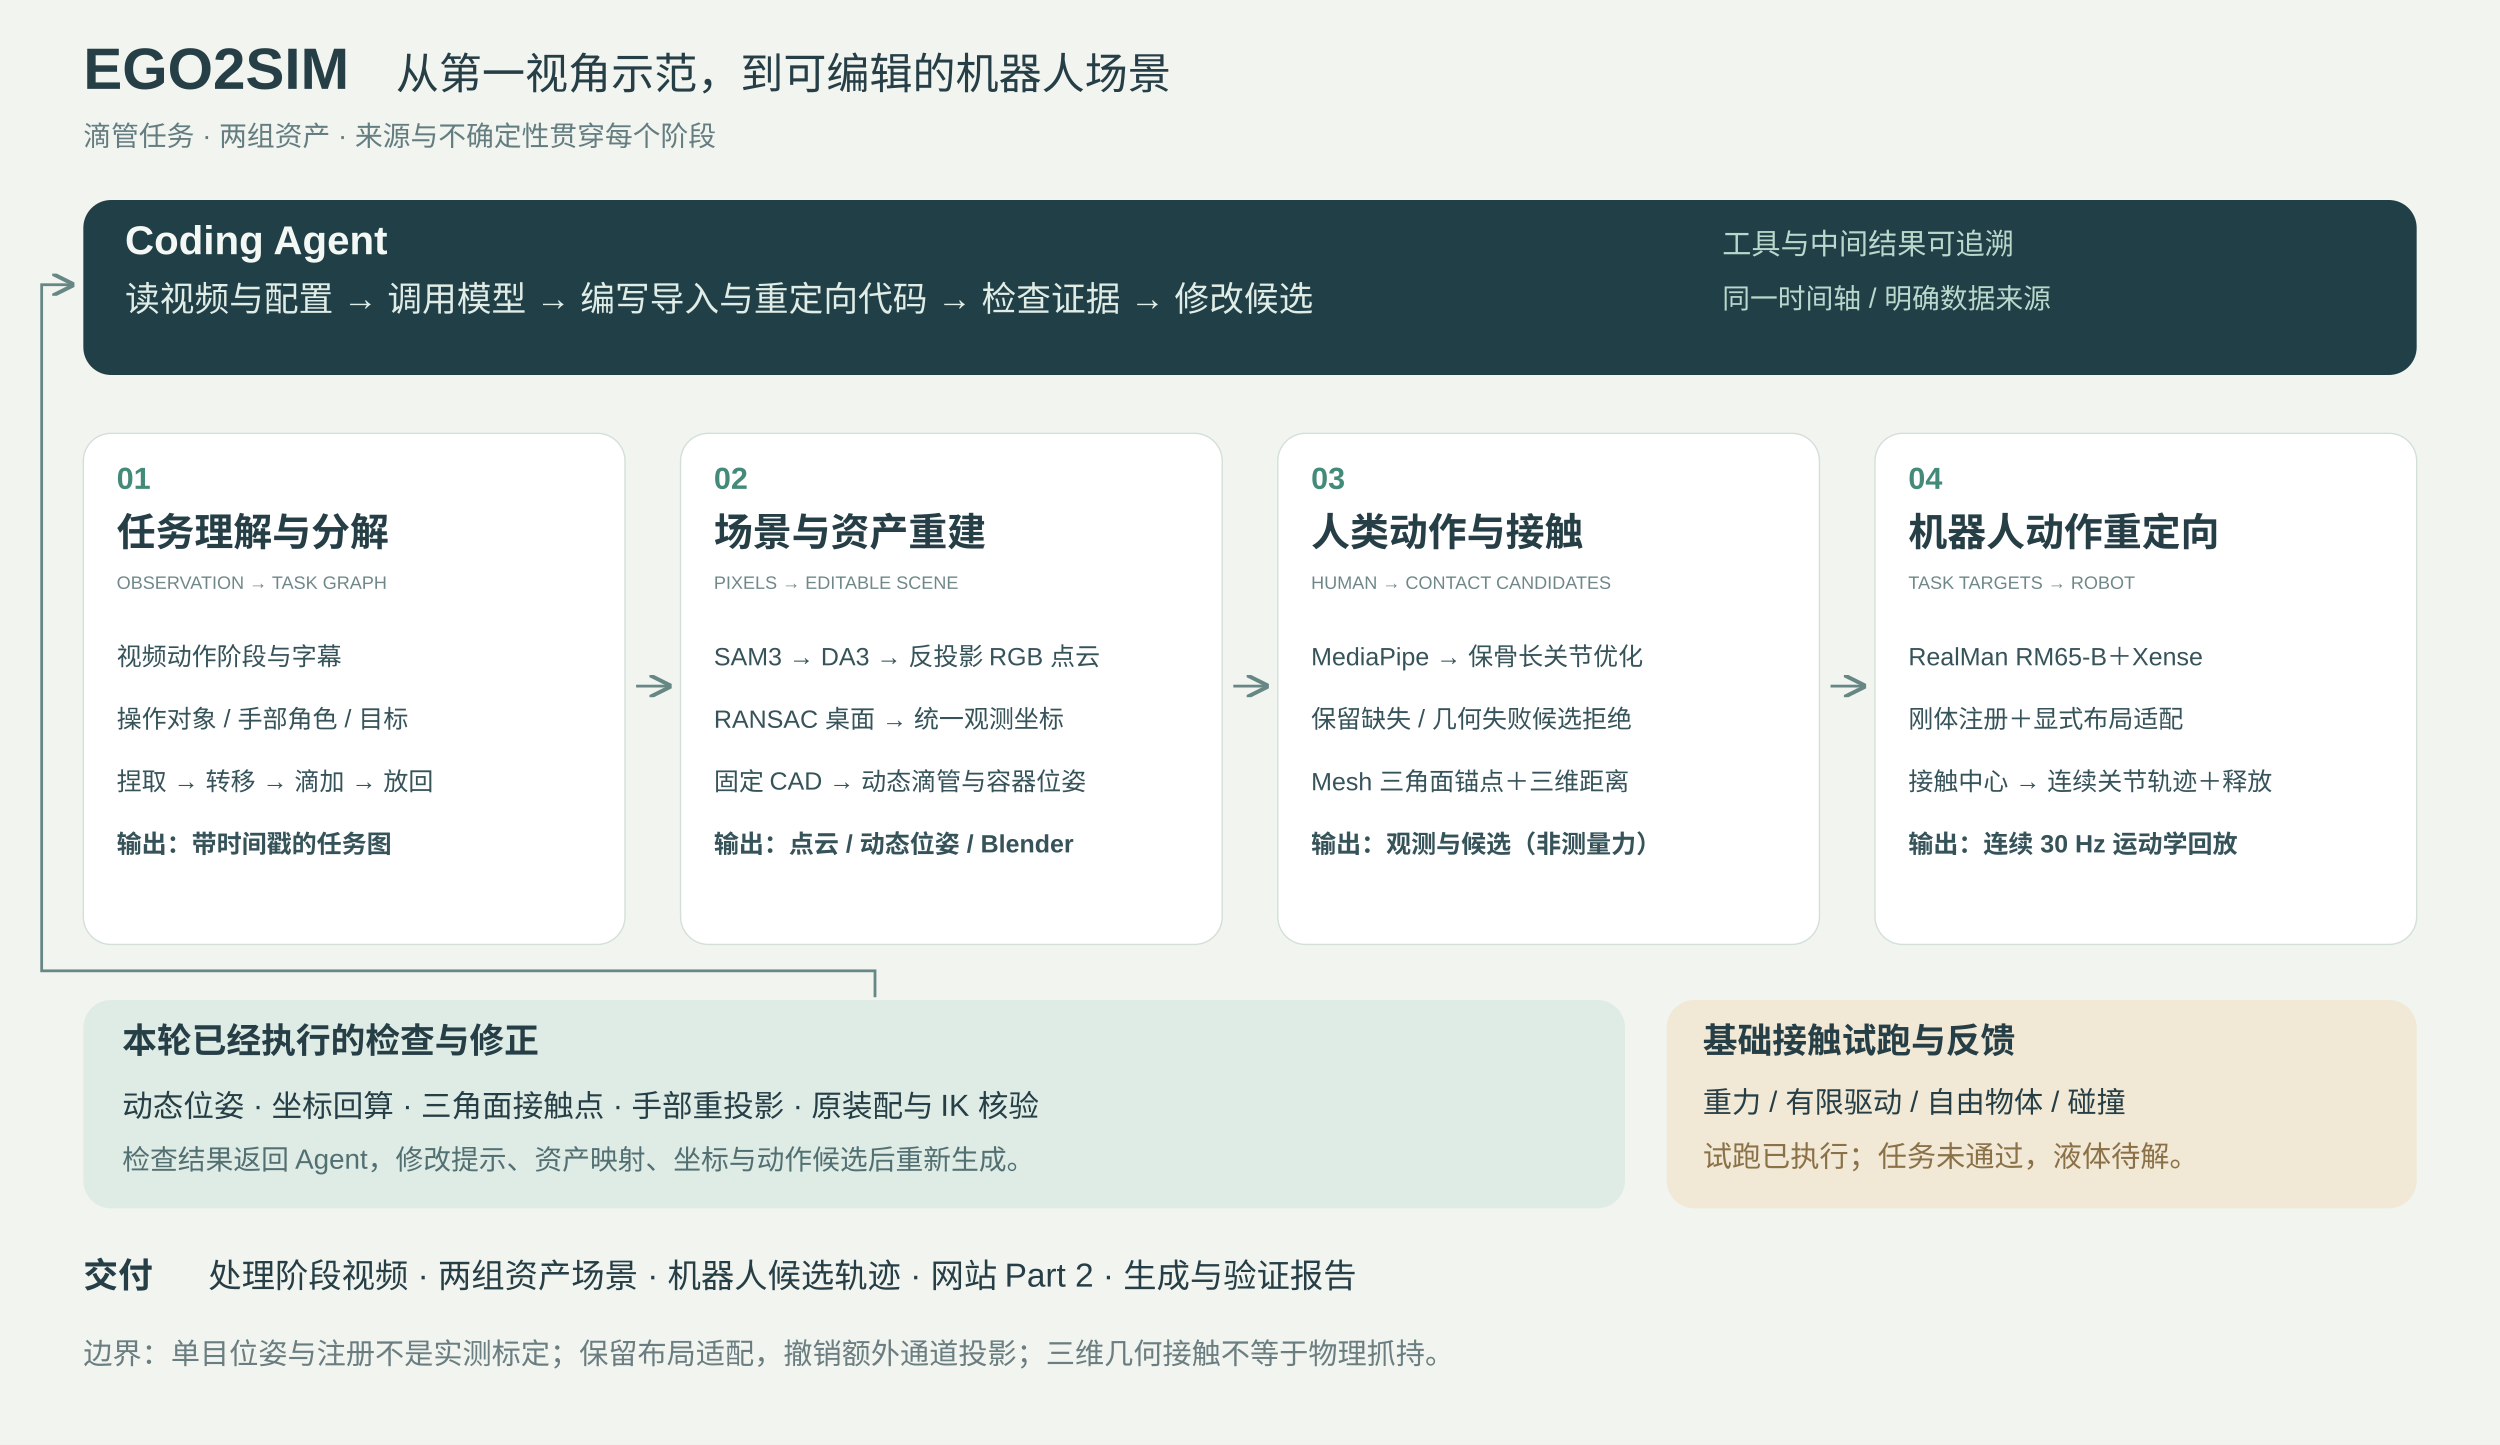
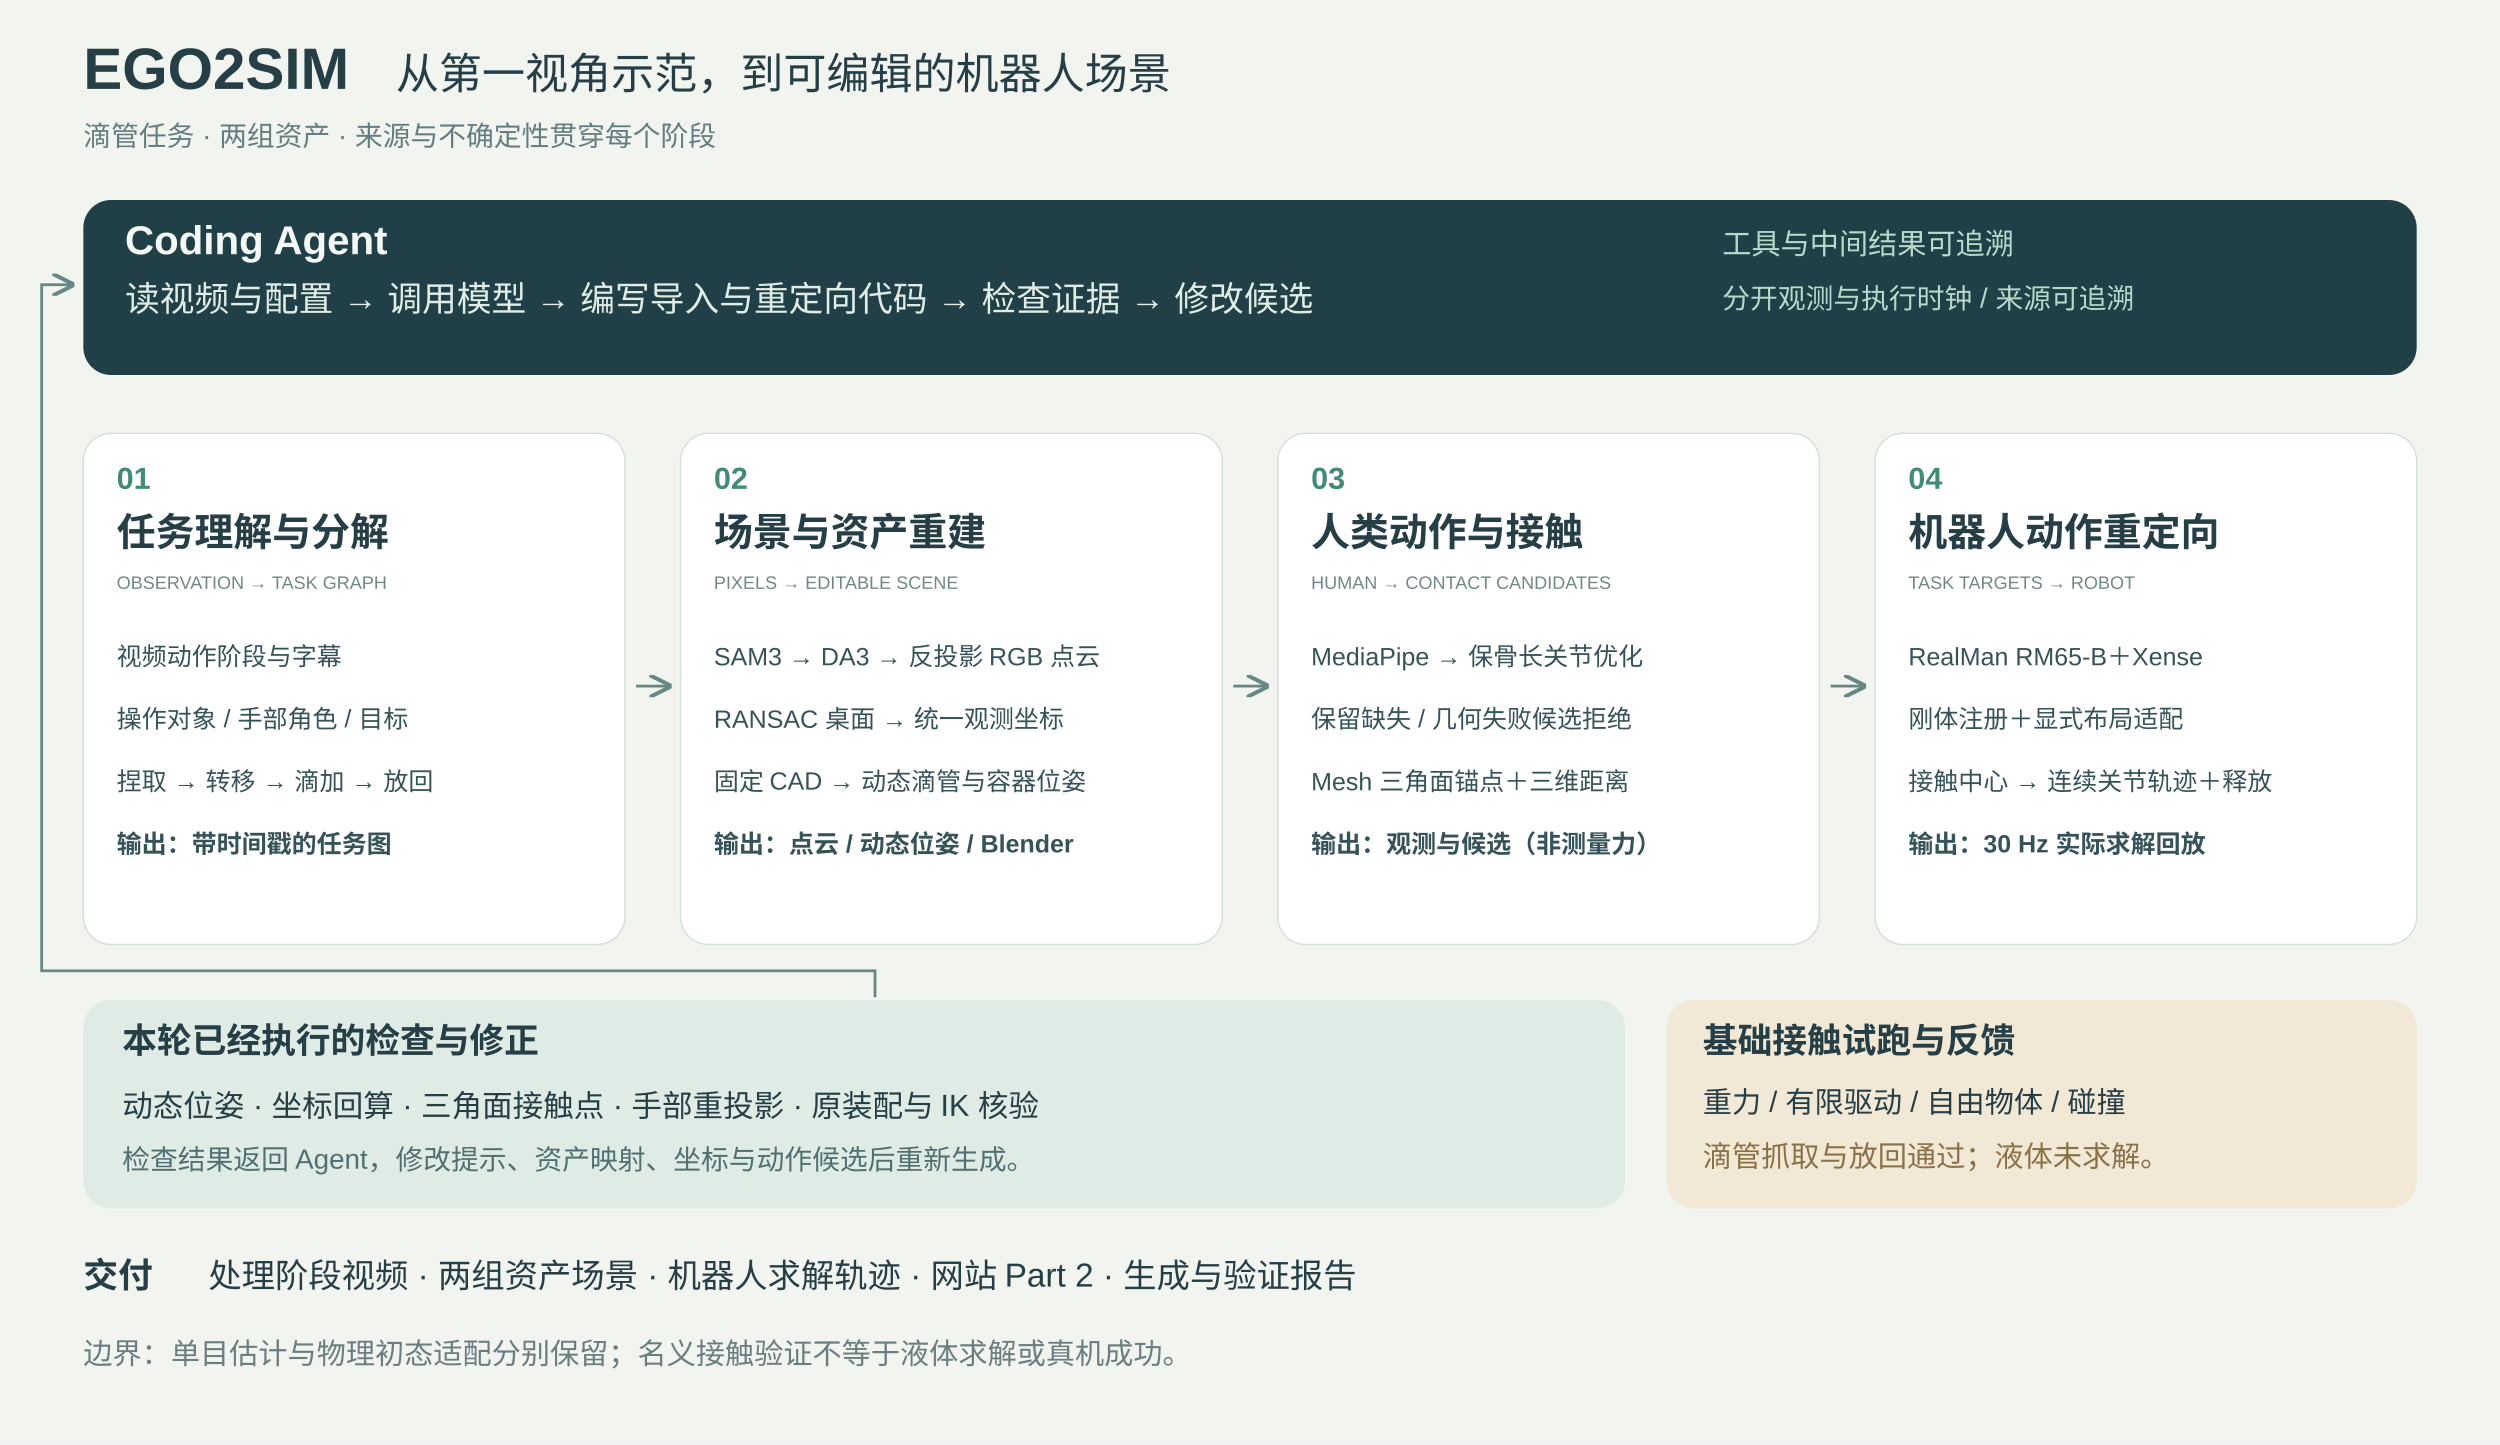
<svg xmlns="http://www.w3.org/2000/svg" width="1800" height="1040" viewBox="0 0 1800 1040">
  <defs>
    <marker id="arrow" viewBox="0 0 10 10" refX="9" refY="5" markerWidth="8" markerHeight="8" orient="auto-start-reverse">
      <path d="M0 0L10 5L0 10" fill="none" stroke="#668784" stroke-width="1.8" />
    </marker>
  </defs>
  <style>text{font-family:Arial,"PingFang SC","Noto Sans CJK SC",sans-serif}</style>
  <rect x="0" y="0" width="1800" height="1040" rx="0" fill="#f1f4ef" stroke="none" />
  <text x="60" y="64" font-size="42" fill="#263e46" font-weight="700">EGO2SIM</text>
  <text x="285" y="64" font-size="31" fill="#263e46" font-weight="400">从第一视角示范，到可编辑的机器人场景</text>
  <text x="60" y="105" font-size="20" fill="#647d80" font-weight="400">滴管任务 · 两组资产 · 来源与不确定性贯穿每个阶段</text>
  <rect x="60" y="144" width="1680" height="126" rx="20" fill="#213f47" stroke="none" />
  <text x="90" y="183" font-size="29" fill="#f4f8f4" font-weight="700">Coding Agent</text>
  <text x="90" y="224" font-size="25" fill="#e0ece6" font-weight="400">读视频与配置 → 调用模型 → 编写导入与重定向代码 → 检查证据 → 修改候选</text>
  <text x="1240" y="183" font-size="21" fill="#b9d8cc" font-weight="400">工具与中间结果可追溯</text>
-   <text x="1240" y="222" font-size="20" fill="#b9d8cc" font-weight="400">同一时间轴 / 明确数据来源</text>
+   <text x="1240" y="222" font-size="20" fill="#b9d8cc" font-weight="400">分开观测与执行时钟 / 来源可追溯</text>
  <rect x="60" y="312" width="390" height="368" rx="20" fill="#ffffff" stroke="#d3dfd9" />
  <text x="84" y="352" font-size="22" fill="#438b78" font-weight="700">01</text>
  <text x="84" y="393" font-size="28" fill="#263e46" font-weight="700">任务理解与分解</text>
  <text x="84" y="424" font-size="13" fill="#6f8788" font-weight="400">OBSERVATION → TASK GRAPH</text>
  <text x="84" y="479" font-size="18" fill="#36535a" font-weight="400">视频动作阶段与字幕</text>
  <text x="84" y="524" font-size="18" fill="#36535a" font-weight="400">操作对象 / 手部角色 / 目标</text>
  <text x="84" y="569" font-size="18" fill="#36535a" font-weight="400">捏取 → 转移 → 滴加 → 放回</text>
  <text x="84" y="614" font-size="18" fill="#36535a" font-weight="600">输出：带时间戳的任务图</text>
  <path d="M458 494H482" stroke="#668784" stroke-width="2" marker-end="url(#arrow)" />
  <rect x="490" y="312" width="390" height="368" rx="20" fill="#ffffff" stroke="#d3dfd9" />
  <text x="514" y="352" font-size="22" fill="#438b78" font-weight="700">02</text>
  <text x="514" y="393" font-size="28" fill="#263e46" font-weight="700">场景与资产重建</text>
  <text x="514" y="424" font-size="13" fill="#6f8788" font-weight="400">PIXELS → EDITABLE SCENE</text>
  <text x="514" y="479" font-size="18" fill="#36535a" font-weight="400">SAM3 → DA3 → 反投影 RGB 点云</text>
  <text x="514" y="524" font-size="18" fill="#36535a" font-weight="400">RANSAC 桌面 → 统一观测坐标</text>
  <text x="514" y="569" font-size="18" fill="#36535a" font-weight="400">固定 CAD → 动态滴管与容器位姿</text>
  <text x="514" y="614" font-size="18" fill="#36535a" font-weight="600">输出：点云 / 动态位姿 / Blender</text>
  <path d="M888 494H912" stroke="#668784" stroke-width="2" marker-end="url(#arrow)" />
  <rect x="920" y="312" width="390" height="368" rx="20" fill="#ffffff" stroke="#d3dfd9" />
  <text x="944" y="352" font-size="22" fill="#438b78" font-weight="700">03</text>
  <text x="944" y="393" font-size="28" fill="#263e46" font-weight="700">人类动作与接触</text>
  <text x="944" y="424" font-size="13" fill="#6f8788" font-weight="400">HUMAN → CONTACT CANDIDATES</text>
  <text x="944" y="479" font-size="18" fill="#36535a" font-weight="400">MediaPipe → 保骨长关节优化</text>
  <text x="944" y="524" font-size="18" fill="#36535a" font-weight="400">保留缺失 / 几何失败候选拒绝</text>
  <text x="944" y="569" font-size="18" fill="#36535a" font-weight="400">Mesh 三角面锚点＋三维距离</text>
  <text x="944" y="614" font-size="18" fill="#36535a" font-weight="600">输出：观测与候选（非测量力）</text>
  <path d="M1318 494H1342" stroke="#668784" stroke-width="2" marker-end="url(#arrow)" />
  <rect x="1350" y="312" width="390" height="368" rx="20" fill="#ffffff" stroke="#d3dfd9" />
  <text x="1374" y="352" font-size="22" fill="#438b78" font-weight="700">04</text>
  <text x="1374" y="393" font-size="28" fill="#263e46" font-weight="700">机器人动作重定向</text>
  <text x="1374" y="424" font-size="13" fill="#6f8788" font-weight="400">TASK TARGETS → ROBOT</text>
  <text x="1374" y="479" font-size="18" fill="#36535a" font-weight="400">RealMan RM65-B＋Xense</text>
  <text x="1374" y="524" font-size="18" fill="#36535a" font-weight="400">刚体注册＋显式布局适配</text>
  <text x="1374" y="569" font-size="18" fill="#36535a" font-weight="400">接触中心 → 连续关节轨迹＋释放</text>
-   <text x="1374" y="614" font-size="18" fill="#36535a" font-weight="600">输出：连续 30 Hz 运动学回放</text>
+   <text x="1374" y="614" font-size="18" fill="#36535a" font-weight="600">输出：30 Hz 实际求解回放</text>
  <rect x="60" y="720" width="1110" height="150" rx="20" fill="#dfece5" stroke="none" />
  <text x="88" y="758" font-size="25" fill="#263e46" font-weight="700">本轮已经执行的检查与修正</text>
  <text x="88" y="804" font-size="22" fill="#263e46" font-weight="400">动态位姿 · 坐标回算 · 三角面接触点 · 手部重投影 · 原装配与 IK 核验</text>
  <text x="88" y="842" font-size="20" fill="#526f72" font-weight="400">检查结果返回 Agent，修改提示、资产映射、坐标与动作候选后重新生成。</text>
  <rect x="1200" y="720" width="540" height="150" rx="20" fill="#f1e8d5" stroke="none" />
  <text x="1226" y="758" font-size="25" fill="#263e46" font-weight="700">基础接触试跑与反馈</text>
  <text x="1226" y="801" font-size="21" fill="#263e46" font-weight="400">重力 / 有限驱动 / 自由物体 / 碰撞</text>
-   <text x="1226" y="840" font-size="21" fill="#8b7147" font-weight="400">试跑已执行；任务未通过，液体待解。</text>
+   <text x="1226" y="840" font-size="21" fill="#8b7147" font-weight="400">滴管抓取与放回通过；液体未求解。</text>
  <path d="M630 718V699H30V205H52" fill="none" stroke="#668784" stroke-width="2" marker-end="url(#arrow)" />
  <text x="60" y="927" font-size="25" fill="#263e46" font-weight="700">交付</text>
-   <text x="150" y="927" font-size="24" fill="#263e46" font-weight="400">处理阶段视频 · 两组资产场景 · 机器人候选轨迹 · 网站 Part 2 · 生成与验证报告</text>
-   <text x="60" y="982" font-size="21" fill="#6a7d80" font-weight="400">边界：单目位姿与注册不是实测标定；保留布局适配，撤销额外通道投影；三维几何接触不等于物理抓持。</text>
+   <text x="150" y="927" font-size="24" fill="#263e46" font-weight="400">处理阶段视频 · 两组资产场景 · 机器人求解轨迹 · 网站 Part 2 · 生成与验证报告</text>
+   <text x="60" y="982" font-size="21" fill="#6a7d80" font-weight="400">边界：单目估计与物理初态适配分别保留；名义接触验证不等于液体求解或真机成功。</text>
</svg>
